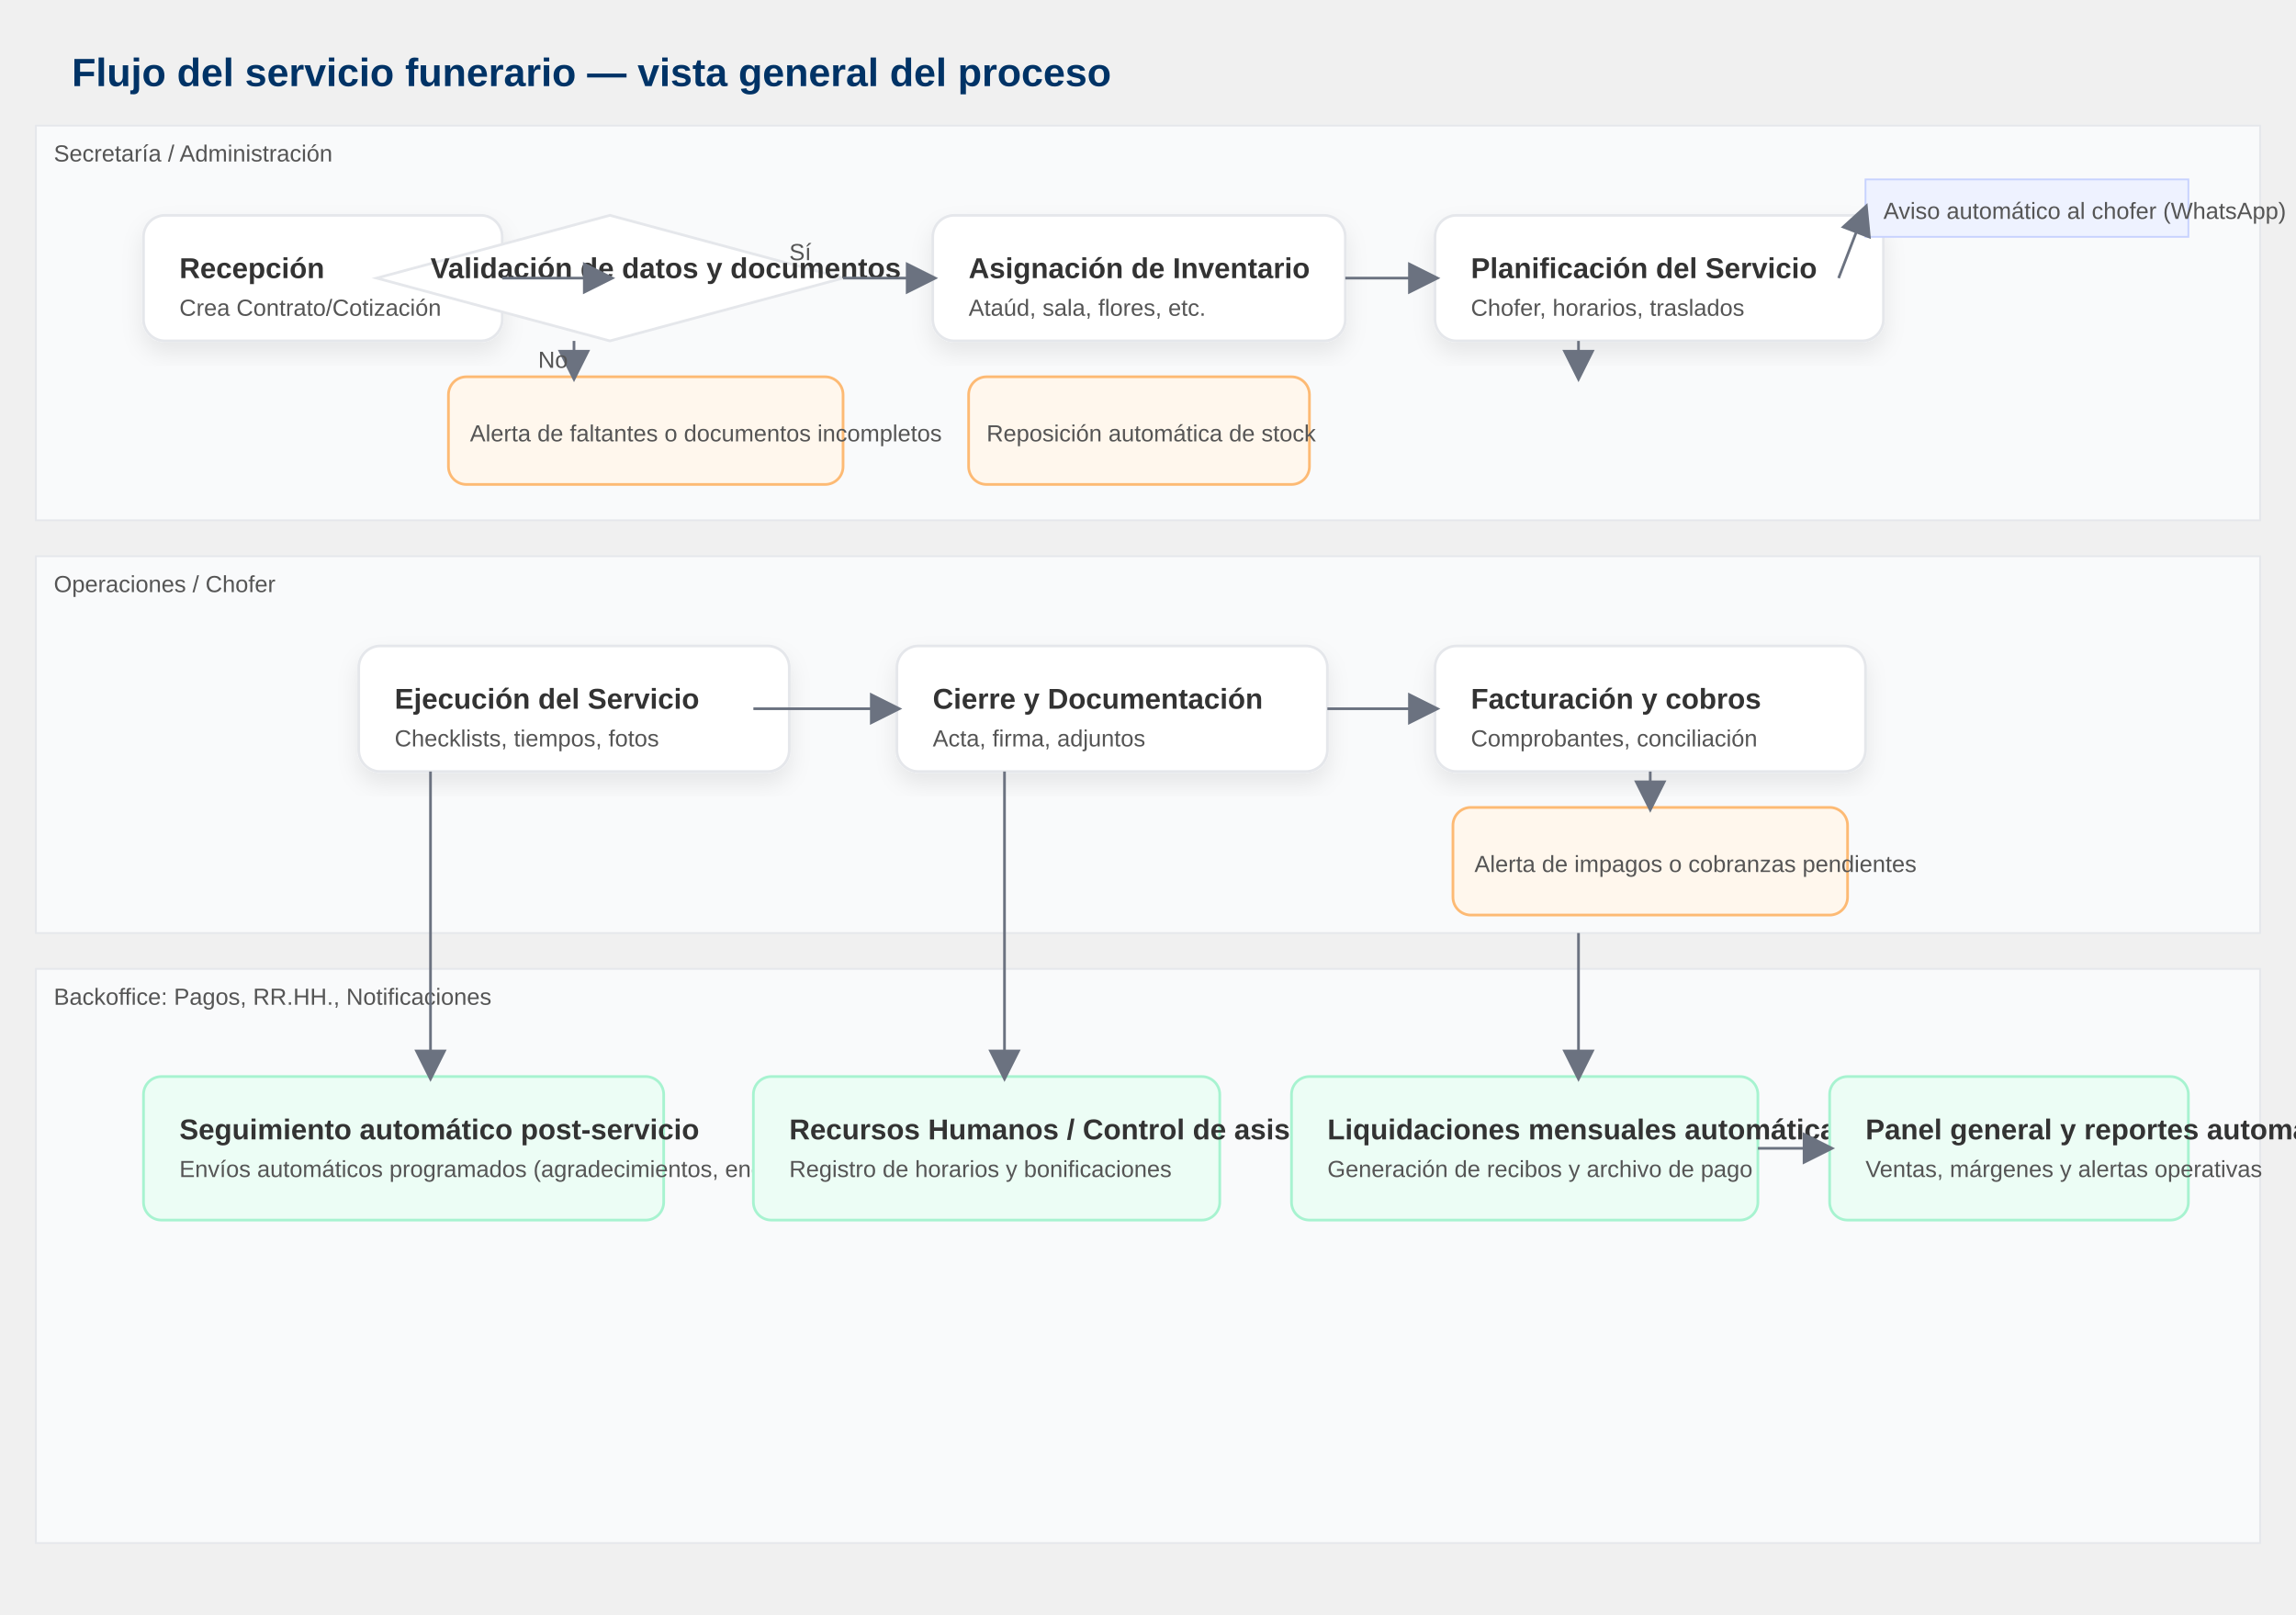
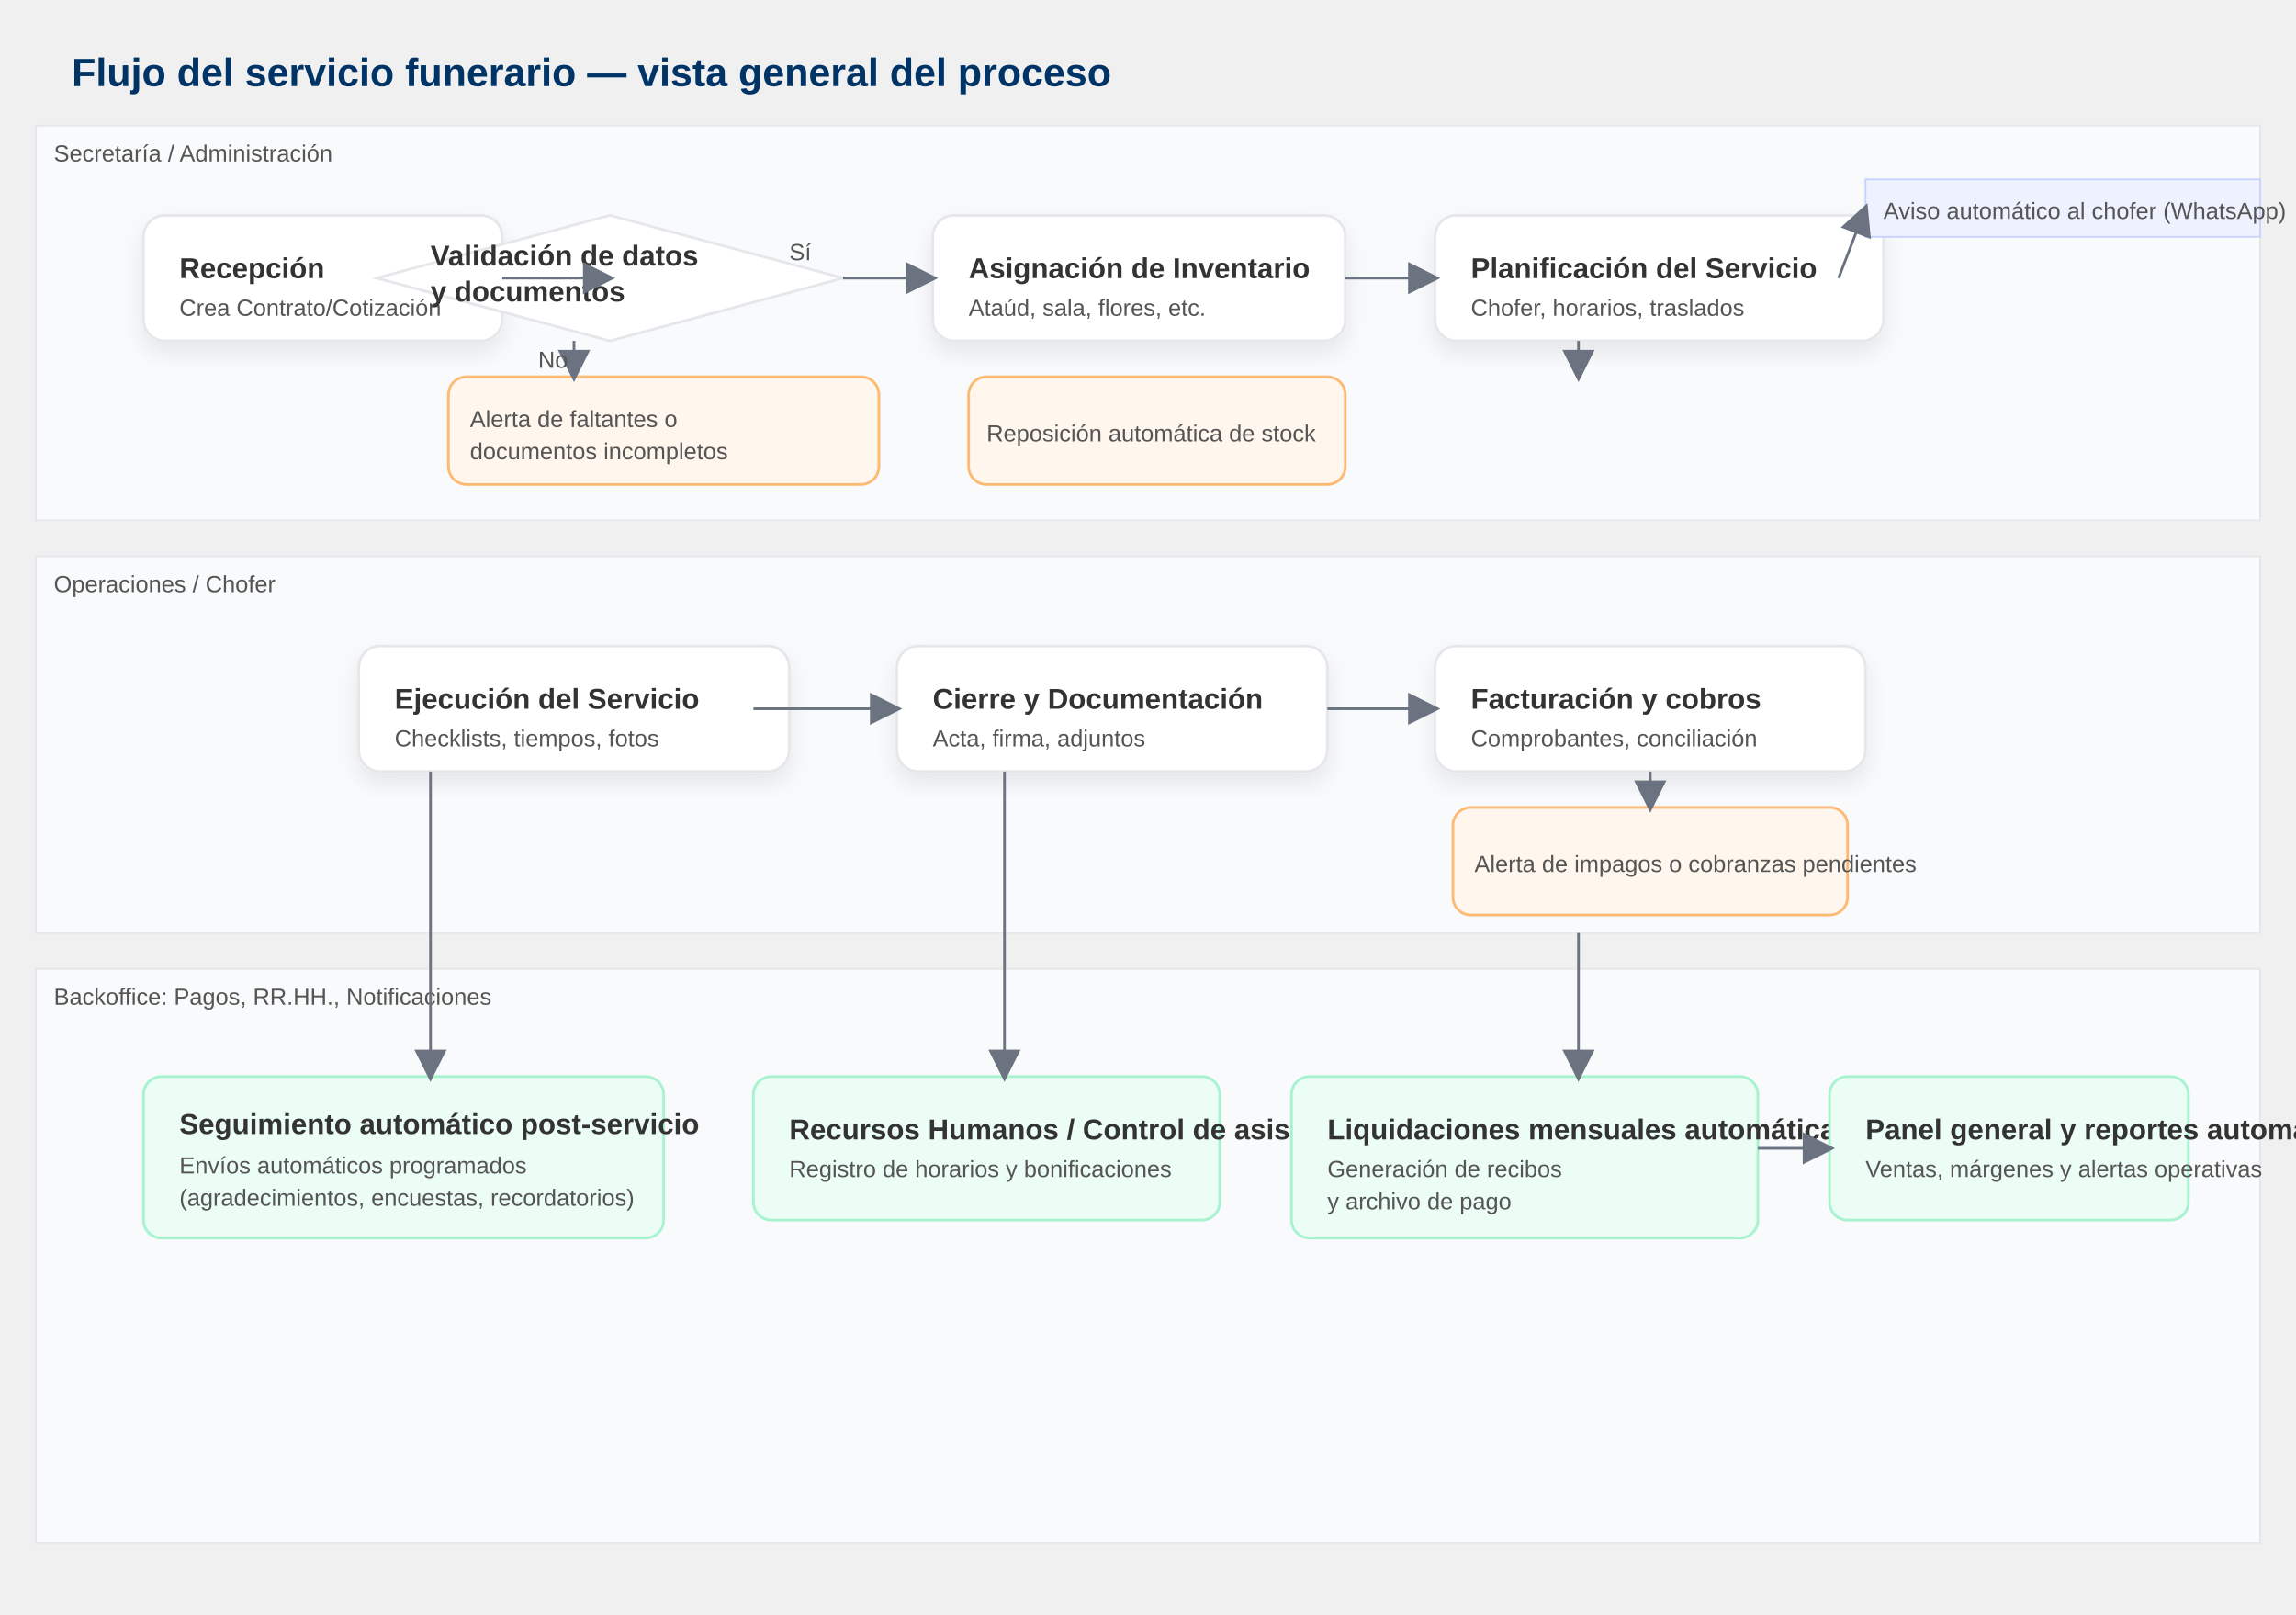
<svg xmlns="http://www.w3.org/2000/svg" width="1280" height="900" viewBox="0 0 1280 900">
  <defs>
    <style>
      .title{font:700 22px 'Segoe UI',Arial,sans-serif;fill:#003366}
      .label{font:600 16px 'Segoe UI',Arial,sans-serif;fill:#333333}
      .small{font:400 13px 'Segoe UI',Arial,sans-serif;fill:#555555}
      .box{fill:#fff;stroke:#e5e7eb;stroke-width:1.5;rx:12;ry:12;filter:url(#shadow)}
      .decision{fill:#fff;stroke:#e5e7eb;stroke-width:1.5}
      .lane{fill:#f9fafb;stroke:#e5e7eb;stroke-width:1}
      .pill{fill:#eef2ff;stroke:#c7d2fe;stroke-width:1}
      .arrow{stroke:#6b7280;stroke-width:1.5;marker-end:url(#arrow)}
      .alert{fill:#fff7ed;stroke:#fdba74;stroke-width:1.5;rx:10;ry:10}
      .ok{fill:#ecfdf5;stroke:#a7f3d0;stroke-width:1.5;rx:10;ry:10}
    </style>
    <filter id="shadow" x="-20%" y="-20%" width="140%" height="140%">
      <feDropShadow dx="0" dy="6" stdDeviation="6" flood-color="#000" flood-opacity="0.08" />
    </filter>
    <marker id="arrow" markerWidth="12" markerHeight="12" refX="10" refY="6" orient="auto">
      <path d="M0,0 L12,6 L0,12 z" fill="#6b7280" />
    </marker>
  </defs>
  <text x="40" y="48" class="title">Flujo del servicio funerario — vista general del proceso</text>
  <rect x="20" y="70" width="1240" height="220" class="lane" />
  <text x="30" y="90" class="small">Secretaría / Administración</text>
  <rect x="20" y="310" width="1240" height="210" class="lane" />
  <text x="30" y="330" class="small">Operaciones / Chofer</text>
  <rect x="20" y="540" width="1240" height="320" class="lane" />
  <text x="30" y="560" class="small">Backoffice: Pagos, RR.HH., Notificaciones</text>
  <rect x="80" y="120" width="200" height="70" class="box" />
  <text x="100" y="155" class="label">Recepción</text>
  <text x="100" y="176" class="small">Crea Contrato/Cotización</text>
  <polygon points="340,120 470,155 340,190 210,155" class="decision" />
-   <text x="240" y="155" class="label">Validación de datos y documentos</text>
-   <rect x="250" y="210" width="220" height="60" class="alert" />
-   <text x="262" y="246" class="small">Alerta de faltantes o documentos incompletos</text>
+   <text x="240" y="148" class="label">
+     <tspan x="240" dy="0">Validación de datos</tspan>
+     <tspan x="240" dy="20">y documentos</tspan>
+   </text>
+   <rect x="250" y="210" width="240" height="60" class="alert" />
+   <text x="262" y="238" class="small">
+     <tspan x="262" dy="0">Alerta de faltantes o</tspan>
+     <tspan x="262" dy="18">documentos incompletos</tspan>
+   </text>
  <rect x="520" y="120" width="230" height="70" class="box" />
  <text x="540" y="155" class="label">Asignación de Inventario</text>
  <text x="540" y="176" class="small">Ataúd, sala, flores, etc.</text>
-   <rect x="540" y="210" width="190" height="60" class="alert" />
+   <rect x="540" y="210" width="210" height="60" class="alert" />
  <text x="550" y="246" class="small">Reposición automática de stock</text>
  <rect x="800" y="120" width="250" height="70" class="box" />
  <text x="820" y="155" class="label">Planificación del Servicio</text>
  <text x="820" y="176" class="small">Chofer, horarios, traslados</text>
-   <rect x="1040" y="100" width="180" height="32" class="pill" />
+   <rect x="1040" y="100" width="220" height="32" class="pill" />
  <text x="1050" y="122" class="small">Aviso automático al chofer (WhatsApp)</text>
  <rect x="200" y="360" width="240" height="70" class="box" />
  <text x="220" y="395" class="label">Ejecución del Servicio</text>
  <text x="220" y="416" class="small">Checklists, tiempos, fotos</text>
  <rect x="500" y="360" width="240" height="70" class="box" />
  <text x="520" y="395" class="label">Cierre y Documentación</text>
  <text x="520" y="416" class="small">Acta, firma, adjuntos</text>
  <rect x="800" y="360" width="240" height="70" class="box" />
  <text x="820" y="395" class="label">Facturación y cobros</text>
  <text x="820" y="416" class="small">Comprobantes, conciliación</text>
  <rect x="810" y="450" width="220" height="60" class="alert" />
  <text x="822" y="486" class="small">Alerta de impagos o cobranzas pendientes</text>
-   <rect x="80" y="600" width="290" height="80" class="ok" />
-   <text x="100" y="635" class="label">Seguimiento automático post-servicio</text>
-   <text x="100" y="656" class="small">Envíos automáticos programados (agradecimientos, encuestas, recordatorios)</text>
+   <rect x="80" y="600" width="290" height="90" class="ok" />
+   <text x="100" y="632" class="label">Seguimiento automático post-servicio</text>
+   <text x="100" y="654" class="small">
+     <tspan x="100" dy="0">Envíos automáticos programados</tspan>
+     <tspan x="100" dy="18">(agradecimientos, encuestas, recordatorios)</tspan>
+   </text>
  <rect x="420" y="600" width="260" height="80" class="ok" />
  <text x="440" y="635" class="label">Recursos Humanos / Control de asistencia</text>
  <text x="440" y="656" class="small">Registro de horarios y bonificaciones</text>
-   <rect x="720" y="600" width="260" height="80" class="ok" />
+   <rect x="720" y="600" width="260" height="90" class="ok" />
  <text x="740" y="635" class="label">Liquidaciones mensuales automáticas</text>
-   <text x="740" y="656" class="small">Generación de recibos y archivo de pago</text>
+   <text x="740" y="656" class="small">
+     <tspan x="740" dy="0">Generación de recibos</tspan>
+     <tspan x="740" dy="18">y archivo de pago</tspan>
+   </text>
  <rect x="1020" y="600" width="200" height="80" class="ok" />
  <text x="1040" y="635" class="label">Panel general y reportes automáticos</text>
  <text x="1040" y="656" class="small">Ventas, márgenes y alertas operativas</text>
  <line x1="280" y1="155" x2="340" y2="155" class="arrow" />
  <line x1="470" y1="155" x2="520" y2="155" class="arrow" />
  <line x1="750" y1="155" x2="800" y2="155" class="arrow" />
  <line x1="880" y1="190" x2="880" y2="210" class="arrow" />
  <line x1="1025" y1="155" x2="1040" y2="116" class="arrow" />
  <line x1="320" y1="190" x2="320" y2="210" class="arrow" />
  <line x1="420" y1="395" x2="500" y2="395" class="arrow" />
  <line x1="740" y1="395" x2="800" y2="395" class="arrow" />
  <line x1="920" y1="430" x2="920" y2="450" class="arrow" />
  <line x1="240" y1="430" x2="240" y2="600" class="arrow" />
  <line x1="560" y1="430" x2="560" y2="600" class="arrow" />
  <line x1="880" y1="520" x2="880" y2="600" class="arrow" />
  <line x1="980" y1="640" x2="1020" y2="640" class="arrow" />
  <text x="440" y="145" class="small">Sí</text>
  <text x="300" y="205" class="small">No</text>
</svg>
